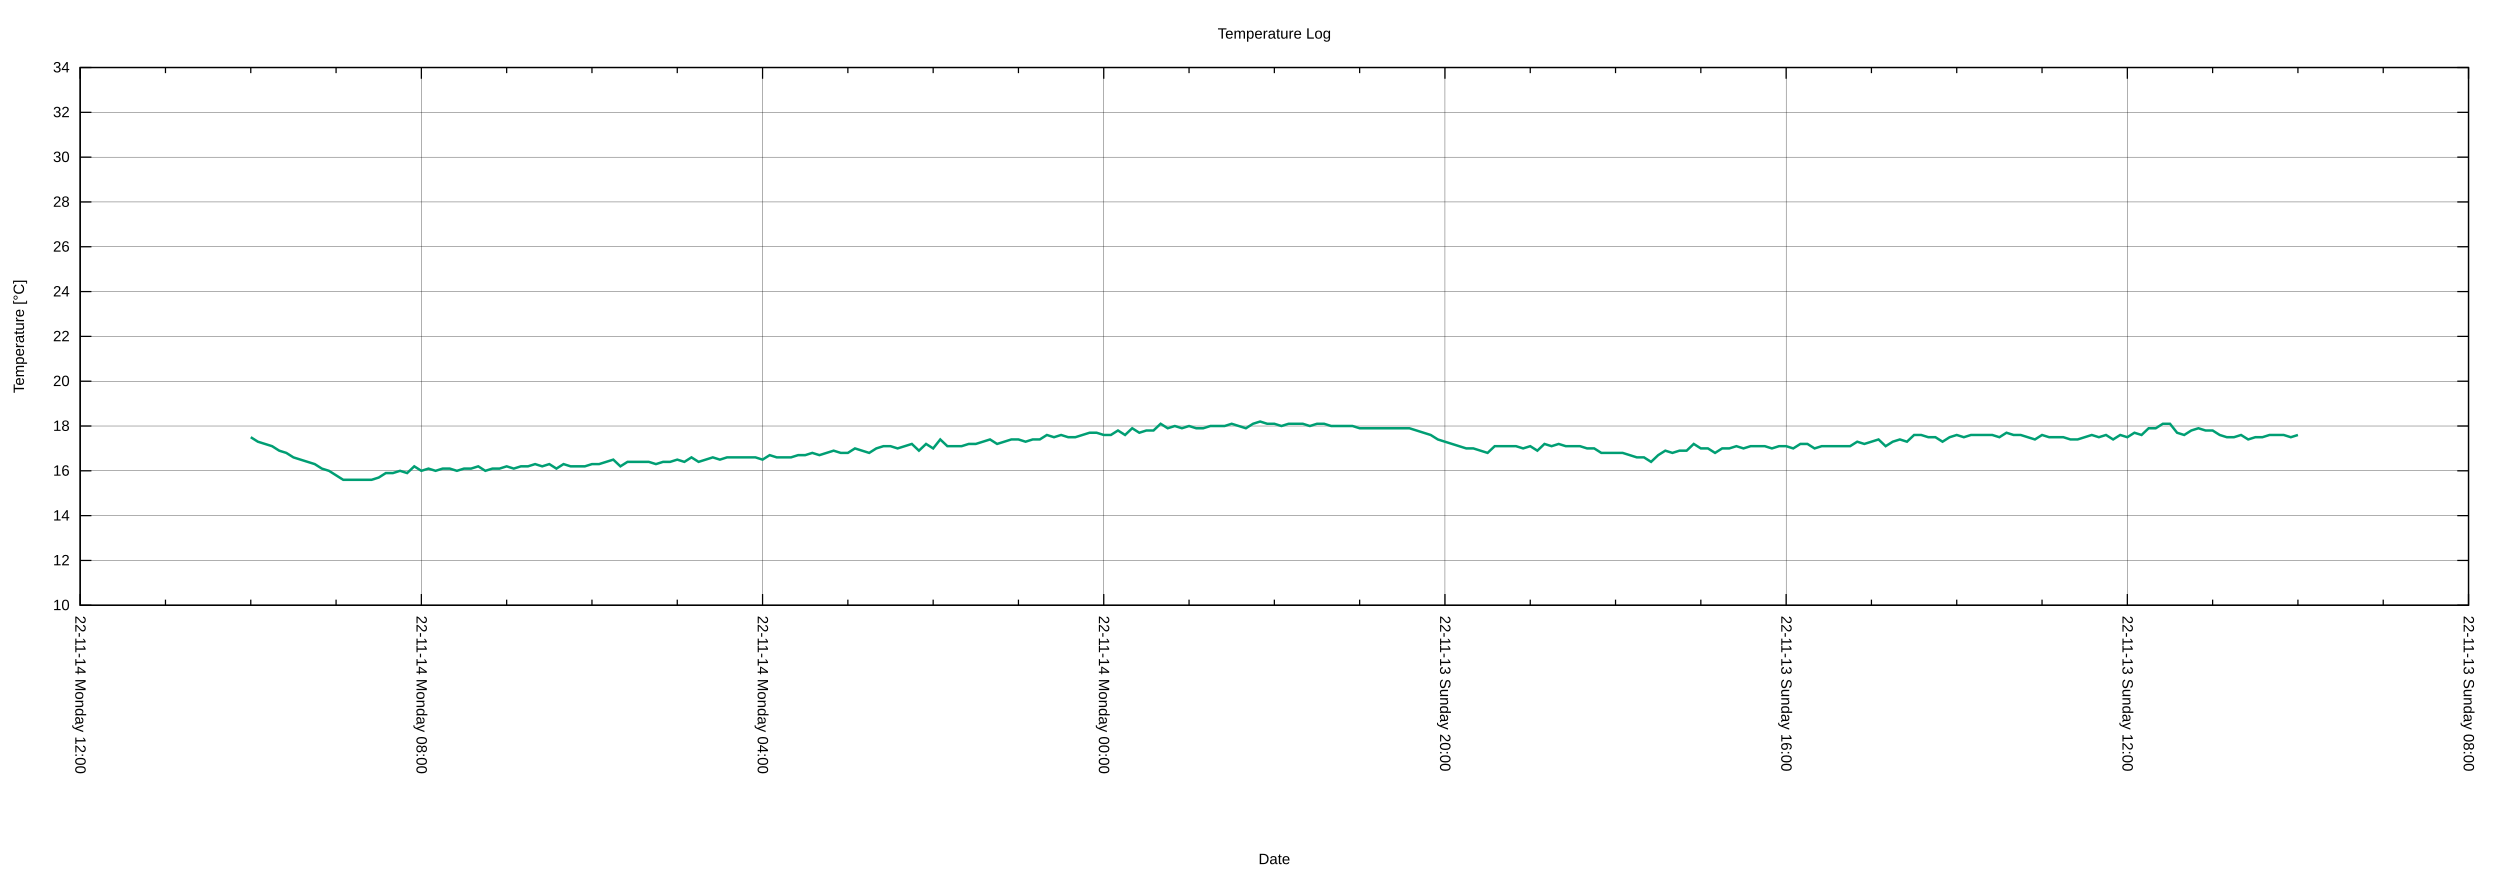
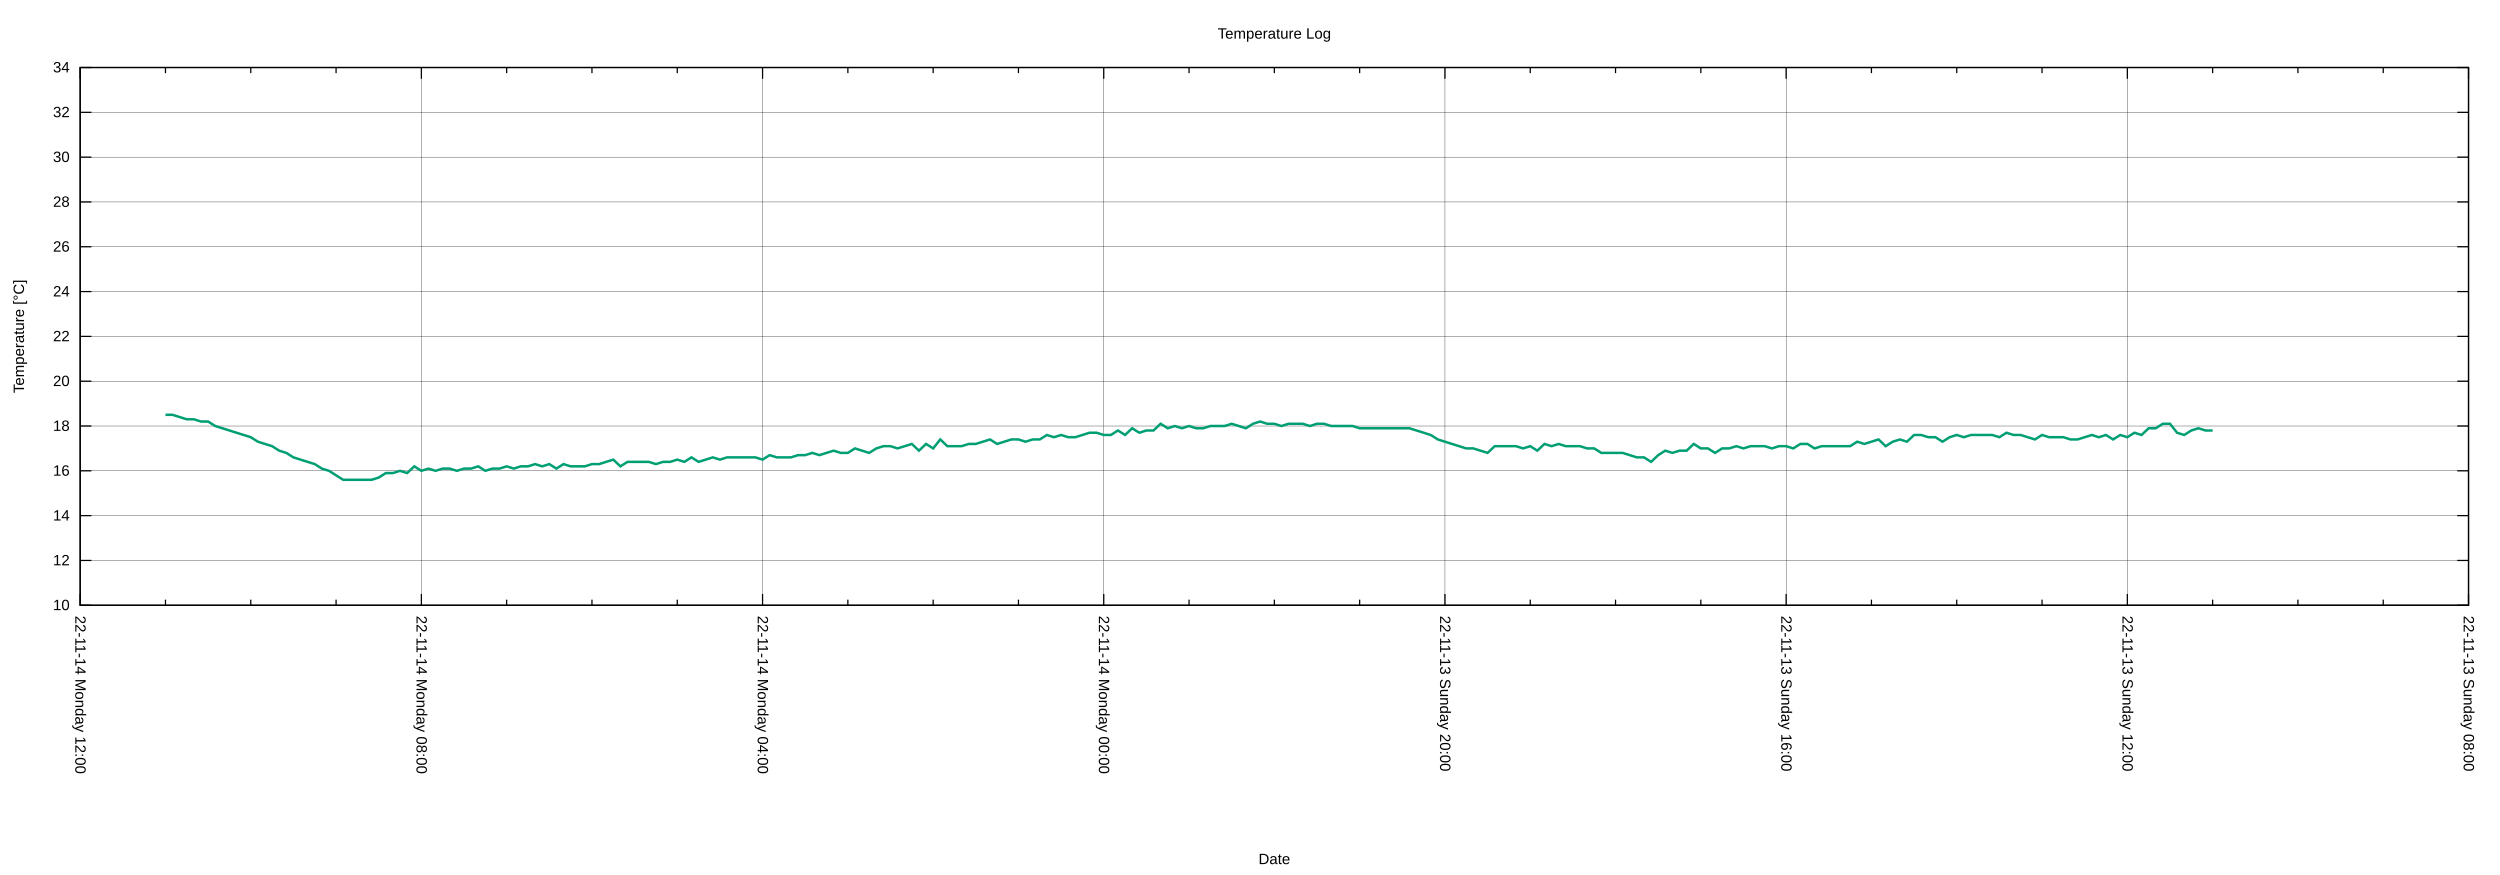
<svg xmlns="http://www.w3.org/2000/svg" xmlns:xlink="http://www.w3.org/1999/xlink" width="2000" height="700" viewBox="0 0 2000 700">
  <g id="gnuplot_canvas">
    <rect x="0" y="0" width="2000" height="700" fill="none" />
    <defs>
      <circle id="gpDot" r="0.5" stroke-width="0.5" stroke="currentColor" />
      <path id="gpPt0" stroke-width="0.222" stroke="currentColor" d="M-1,0 h2 M0,-1 v2" />
      <path id="gpPt1" stroke-width="0.222" stroke="currentColor" d="M-1,-1 L1,1 M1,-1 L-1,1" />
      <path id="gpPt2" stroke-width="0.222" stroke="currentColor" d="M-1,0 L1,0 M0,-1 L0,1 M-1,-1 L1,1 M-1,1 L1,-1" />
      <rect id="gpPt3" stroke-width="0.222" stroke="currentColor" x="-1" y="-1" width="2" height="2" />
      <rect id="gpPt4" stroke-width="0.222" stroke="currentColor" fill="currentColor" x="-1" y="-1" width="2" height="2" />
      <circle id="gpPt5" stroke-width="0.222" stroke="currentColor" cx="0" cy="0" r="1" />
      <use xlink:href="#gpPt5" id="gpPt6" fill="currentColor" stroke="none" />
      <path id="gpPt7" stroke-width="0.222" stroke="currentColor" d="M0,-1.33 L-1.33,0.67 L1.33,0.67 z" />
      <use xlink:href="#gpPt7" id="gpPt8" fill="currentColor" stroke="none" />
      <use xlink:href="#gpPt7" id="gpPt9" stroke="currentColor" transform="rotate(180)" />
      <use xlink:href="#gpPt9" id="gpPt10" fill="currentColor" stroke="none" />
      <use xlink:href="#gpPt3" id="gpPt11" stroke="currentColor" transform="rotate(45)" />
      <use xlink:href="#gpPt11" id="gpPt12" fill="currentColor" stroke="none" />
      <path id="gpPt13" stroke-width="0.222" stroke="currentColor" d="M0,1.330 L1.265,0.411 L0.782,-1.067 L-0.782,-1.076 L-1.265,0.411 z" />
      <use xlink:href="#gpPt13" id="gpPt14" fill="currentColor" stroke="none" />
      <filter id="textbox" filterUnits="objectBoundingBox" x="0" y="0" height="1" width="1">
        <feFlood flood-color="white" flood-opacity="1" result="bgnd" />
        <feComposite in="SourceGraphic" in2="bgnd" operator="atop" />
      </filter>
      <filter id="greybox" filterUnits="objectBoundingBox" x="0" y="0" height="1" width="1">
        <feFlood flood-color="lightgrey" flood-opacity="1" result="grey" />
        <feComposite in="SourceGraphic" in2="grey" operator="atop" />
      </filter>
    </defs>
    <g fill="none" color="white" stroke="currentColor" stroke-width="1.00" stroke-linecap="butt" stroke-linejoin="miter">
</g>
    <g fill="none" color="black" stroke="currentColor" stroke-width="1.00" stroke-linecap="butt" stroke-linejoin="miter">
</g>
    <g fill="none" color="black" stroke="black" stroke-width="0.25" stroke-linecap="butt" stroke-linejoin="miter">
</g>
    <g fill="none" color="black" stroke="currentColor" stroke-width="0.25" stroke-linecap="butt" stroke-linejoin="miter">
      <path stroke="black" class="gridline" d="M64.14,484.21 L1974.82,484.21  " />
    </g>
    <g fill="none" color="black" stroke="black" stroke-width="1.00" stroke-linecap="butt" stroke-linejoin="miter">
</g>
    <g fill="none" color="black" stroke="currentColor" stroke-width="1.00" stroke-linecap="butt" stroke-linejoin="miter">
      <path stroke="black" d="M64.14,484.21 L73.14,484.21 M1974.82,484.21 L1965.82,484.21  " />
      <g transform="translate(55.75,488.11)" stroke="none" fill="black" font-family="Arial" font-size="12.00" text-anchor="end">
        <text>
          <tspan font-family="Arial"> 10</tspan>
        </text>
      </g>
    </g>
    <g fill="none" color="black" stroke="currentColor" stroke-width="1.00" stroke-linecap="butt" stroke-linejoin="miter">
</g>
    <g fill="none" color="black" stroke="black" stroke-width="0.25" stroke-linecap="butt" stroke-linejoin="miter">
</g>
    <g fill="none" color="black" stroke="currentColor" stroke-width="0.25" stroke-linecap="butt" stroke-linejoin="miter">
      <path stroke="black" class="gridline" d="M64.14,448.36 L1974.82,448.36  " />
    </g>
    <g fill="none" color="black" stroke="black" stroke-width="1.00" stroke-linecap="butt" stroke-linejoin="miter">
</g>
    <g fill="none" color="black" stroke="currentColor" stroke-width="1.00" stroke-linecap="butt" stroke-linejoin="miter">
      <path stroke="black" d="M64.14,448.36 L73.14,448.36 M1974.82,448.36 L1965.82,448.36  " />
      <g transform="translate(55.75,452.26)" stroke="none" fill="black" font-family="Arial" font-size="12.00" text-anchor="end">
        <text>
          <tspan font-family="Arial"> 12</tspan>
        </text>
      </g>
    </g>
    <g fill="none" color="black" stroke="currentColor" stroke-width="1.00" stroke-linecap="butt" stroke-linejoin="miter">
</g>
    <g fill="none" color="black" stroke="black" stroke-width="0.25" stroke-linecap="butt" stroke-linejoin="miter">
</g>
    <g fill="none" color="black" stroke="currentColor" stroke-width="0.25" stroke-linecap="butt" stroke-linejoin="miter">
      <path stroke="black" class="gridline" d="M64.14,412.51 L1974.82,412.51  " />
    </g>
    <g fill="none" color="black" stroke="black" stroke-width="1.00" stroke-linecap="butt" stroke-linejoin="miter">
</g>
    <g fill="none" color="black" stroke="currentColor" stroke-width="1.00" stroke-linecap="butt" stroke-linejoin="miter">
      <path stroke="black" d="M64.14,412.51 L73.14,412.51 M1974.82,412.51 L1965.82,412.51  " />
      <g transform="translate(55.75,416.41)" stroke="none" fill="black" font-family="Arial" font-size="12.00" text-anchor="end">
        <text>
          <tspan font-family="Arial"> 14</tspan>
        </text>
      </g>
    </g>
    <g fill="none" color="black" stroke="currentColor" stroke-width="1.00" stroke-linecap="butt" stroke-linejoin="miter">
</g>
    <g fill="none" color="black" stroke="black" stroke-width="0.25" stroke-linecap="butt" stroke-linejoin="miter">
</g>
    <g fill="none" color="black" stroke="currentColor" stroke-width="0.25" stroke-linecap="butt" stroke-linejoin="miter">
      <path stroke="black" class="gridline" d="M64.14,376.66 L1974.82,376.66  " />
    </g>
    <g fill="none" color="black" stroke="black" stroke-width="1.00" stroke-linecap="butt" stroke-linejoin="miter">
</g>
    <g fill="none" color="black" stroke="currentColor" stroke-width="1.00" stroke-linecap="butt" stroke-linejoin="miter">
      <path stroke="black" d="M64.14,376.66 L73.14,376.66 M1974.82,376.66 L1965.82,376.66  " />
      <g transform="translate(55.75,380.56)" stroke="none" fill="black" font-family="Arial" font-size="12.00" text-anchor="end">
        <text>
          <tspan font-family="Arial"> 16</tspan>
        </text>
      </g>
    </g>
    <g fill="none" color="black" stroke="currentColor" stroke-width="1.00" stroke-linecap="butt" stroke-linejoin="miter">
</g>
    <g fill="none" color="black" stroke="black" stroke-width="0.25" stroke-linecap="butt" stroke-linejoin="miter">
</g>
    <g fill="none" color="black" stroke="currentColor" stroke-width="0.25" stroke-linecap="butt" stroke-linejoin="miter">
      <path stroke="black" class="gridline" d="M64.14,340.81 L1974.82,340.81  " />
    </g>
    <g fill="none" color="black" stroke="black" stroke-width="1.00" stroke-linecap="butt" stroke-linejoin="miter">
</g>
    <g fill="none" color="black" stroke="currentColor" stroke-width="1.00" stroke-linecap="butt" stroke-linejoin="miter">
      <path stroke="black" d="M64.14,340.81 L73.14,340.81 M1974.82,340.81 L1965.82,340.81  " />
      <g transform="translate(55.75,344.71)" stroke="none" fill="black" font-family="Arial" font-size="12.00" text-anchor="end">
        <text>
          <tspan font-family="Arial"> 18</tspan>
        </text>
      </g>
    </g>
    <g fill="none" color="black" stroke="currentColor" stroke-width="1.00" stroke-linecap="butt" stroke-linejoin="miter">
</g>
    <g fill="none" color="black" stroke="black" stroke-width="0.25" stroke-linecap="butt" stroke-linejoin="miter">
</g>
    <g fill="none" color="black" stroke="currentColor" stroke-width="0.25" stroke-linecap="butt" stroke-linejoin="miter">
      <path stroke="black" class="gridline" d="M64.14,304.96 L1974.82,304.96  " />
    </g>
    <g fill="none" color="black" stroke="black" stroke-width="1.00" stroke-linecap="butt" stroke-linejoin="miter">
</g>
    <g fill="none" color="black" stroke="currentColor" stroke-width="1.00" stroke-linecap="butt" stroke-linejoin="miter">
      <path stroke="black" d="M64.14,304.96 L73.14,304.96 M1974.82,304.96 L1965.82,304.96  " />
      <g transform="translate(55.75,308.86)" stroke="none" fill="black" font-family="Arial" font-size="12.00" text-anchor="end">
        <text>
          <tspan font-family="Arial"> 20</tspan>
        </text>
      </g>
    </g>
    <g fill="none" color="black" stroke="currentColor" stroke-width="1.00" stroke-linecap="butt" stroke-linejoin="miter">
</g>
    <g fill="none" color="black" stroke="black" stroke-width="0.25" stroke-linecap="butt" stroke-linejoin="miter">
</g>
    <g fill="none" color="black" stroke="currentColor" stroke-width="0.25" stroke-linecap="butt" stroke-linejoin="miter">
      <path stroke="black" class="gridline" d="M64.14,269.11 L1974.82,269.11  " />
    </g>
    <g fill="none" color="black" stroke="black" stroke-width="1.00" stroke-linecap="butt" stroke-linejoin="miter">
</g>
    <g fill="none" color="black" stroke="currentColor" stroke-width="1.00" stroke-linecap="butt" stroke-linejoin="miter">
      <path stroke="black" d="M64.14,269.11 L73.14,269.11 M1974.82,269.11 L1965.82,269.11  " />
      <g transform="translate(55.75,273.01)" stroke="none" fill="black" font-family="Arial" font-size="12.00" text-anchor="end">
        <text>
          <tspan font-family="Arial"> 22</tspan>
        </text>
      </g>
    </g>
    <g fill="none" color="black" stroke="currentColor" stroke-width="1.00" stroke-linecap="butt" stroke-linejoin="miter">
</g>
    <g fill="none" color="black" stroke="black" stroke-width="0.25" stroke-linecap="butt" stroke-linejoin="miter">
</g>
    <g fill="none" color="black" stroke="currentColor" stroke-width="0.25" stroke-linecap="butt" stroke-linejoin="miter">
      <path stroke="black" class="gridline" d="M64.14,233.26 L1974.82,233.26  " />
    </g>
    <g fill="none" color="black" stroke="black" stroke-width="1.00" stroke-linecap="butt" stroke-linejoin="miter">
</g>
    <g fill="none" color="black" stroke="currentColor" stroke-width="1.00" stroke-linecap="butt" stroke-linejoin="miter">
      <path stroke="black" d="M64.14,233.26 L73.14,233.26 M1974.82,233.26 L1965.82,233.26  " />
      <g transform="translate(55.75,237.16)" stroke="none" fill="black" font-family="Arial" font-size="12.00" text-anchor="end">
        <text>
          <tspan font-family="Arial"> 24</tspan>
        </text>
      </g>
    </g>
    <g fill="none" color="black" stroke="currentColor" stroke-width="1.00" stroke-linecap="butt" stroke-linejoin="miter">
</g>
    <g fill="none" color="black" stroke="black" stroke-width="0.25" stroke-linecap="butt" stroke-linejoin="miter">
</g>
    <g fill="none" color="black" stroke="currentColor" stroke-width="0.25" stroke-linecap="butt" stroke-linejoin="miter">
      <path stroke="black" class="gridline" d="M64.14,197.41 L1974.82,197.41  " />
    </g>
    <g fill="none" color="black" stroke="black" stroke-width="1.00" stroke-linecap="butt" stroke-linejoin="miter">
</g>
    <g fill="none" color="black" stroke="currentColor" stroke-width="1.00" stroke-linecap="butt" stroke-linejoin="miter">
      <path stroke="black" d="M64.14,197.41 L73.14,197.41 M1974.82,197.41 L1965.82,197.41  " />
      <g transform="translate(55.75,201.31)" stroke="none" fill="black" font-family="Arial" font-size="12.00" text-anchor="end">
        <text>
          <tspan font-family="Arial"> 26</tspan>
        </text>
      </g>
    </g>
    <g fill="none" color="black" stroke="currentColor" stroke-width="1.00" stroke-linecap="butt" stroke-linejoin="miter">
</g>
    <g fill="none" color="black" stroke="black" stroke-width="0.25" stroke-linecap="butt" stroke-linejoin="miter">
</g>
    <g fill="none" color="black" stroke="currentColor" stroke-width="0.25" stroke-linecap="butt" stroke-linejoin="miter">
      <path stroke="black" class="gridline" d="M64.14,161.56 L1974.82,161.56  " />
    </g>
    <g fill="none" color="black" stroke="black" stroke-width="1.00" stroke-linecap="butt" stroke-linejoin="miter">
</g>
    <g fill="none" color="black" stroke="currentColor" stroke-width="1.00" stroke-linecap="butt" stroke-linejoin="miter">
      <path stroke="black" d="M64.14,161.56 L73.14,161.56 M1974.82,161.56 L1965.82,161.56  " />
      <g transform="translate(55.75,165.46)" stroke="none" fill="black" font-family="Arial" font-size="12.00" text-anchor="end">
        <text>
          <tspan font-family="Arial"> 28</tspan>
        </text>
      </g>
    </g>
    <g fill="none" color="black" stroke="currentColor" stroke-width="1.00" stroke-linecap="butt" stroke-linejoin="miter">
</g>
    <g fill="none" color="black" stroke="black" stroke-width="0.25" stroke-linecap="butt" stroke-linejoin="miter">
</g>
    <g fill="none" color="black" stroke="currentColor" stroke-width="0.25" stroke-linecap="butt" stroke-linejoin="miter">
      <path stroke="black" class="gridline" d="M64.14,125.71 L1974.82,125.71  " />
    </g>
    <g fill="none" color="black" stroke="black" stroke-width="1.00" stroke-linecap="butt" stroke-linejoin="miter">
</g>
    <g fill="none" color="black" stroke="currentColor" stroke-width="1.00" stroke-linecap="butt" stroke-linejoin="miter">
      <path stroke="black" d="M64.14,125.71 L73.14,125.71 M1974.82,125.71 L1965.82,125.71  " />
      <g transform="translate(55.75,129.61)" stroke="none" fill="black" font-family="Arial" font-size="12.00" text-anchor="end">
        <text>
          <tspan font-family="Arial"> 30</tspan>
        </text>
      </g>
    </g>
    <g fill="none" color="black" stroke="currentColor" stroke-width="1.00" stroke-linecap="butt" stroke-linejoin="miter">
</g>
    <g fill="none" color="black" stroke="black" stroke-width="0.25" stroke-linecap="butt" stroke-linejoin="miter">
</g>
    <g fill="none" color="black" stroke="currentColor" stroke-width="0.25" stroke-linecap="butt" stroke-linejoin="miter">
      <path stroke="black" class="gridline" d="M64.14,89.86 L1974.82,89.86  " />
    </g>
    <g fill="none" color="black" stroke="black" stroke-width="1.00" stroke-linecap="butt" stroke-linejoin="miter">
</g>
    <g fill="none" color="black" stroke="currentColor" stroke-width="1.00" stroke-linecap="butt" stroke-linejoin="miter">
      <path stroke="black" d="M64.14,89.86 L73.14,89.86 M1974.82,89.86 L1965.82,89.86  " />
      <g transform="translate(55.75,93.76)" stroke="none" fill="black" font-family="Arial" font-size="12.00" text-anchor="end">
        <text>
          <tspan font-family="Arial"> 32</tspan>
        </text>
      </g>
    </g>
    <g fill="none" color="black" stroke="currentColor" stroke-width="1.00" stroke-linecap="butt" stroke-linejoin="miter">
</g>
    <g fill="none" color="black" stroke="black" stroke-width="0.25" stroke-linecap="butt" stroke-linejoin="miter">
</g>
    <g fill="none" color="black" stroke="currentColor" stroke-width="0.25" stroke-linecap="butt" stroke-linejoin="miter">
      <path stroke="black" class="gridline" d="M64.14,54.01 L1974.82,54.01  " />
    </g>
    <g fill="none" color="black" stroke="black" stroke-width="1.00" stroke-linecap="butt" stroke-linejoin="miter">
</g>
    <g fill="none" color="black" stroke="currentColor" stroke-width="1.00" stroke-linecap="butt" stroke-linejoin="miter">
      <path stroke="black" d="M64.14,54.01 L73.14,54.01 M1974.82,54.01 L1965.82,54.01  " />
      <g transform="translate(55.75,57.91)" stroke="none" fill="black" font-family="Arial" font-size="12.00" text-anchor="end">
        <text>
          <tspan font-family="Arial"> 34</tspan>
        </text>
      </g>
    </g>
    <g fill="none" color="black" stroke="currentColor" stroke-width="1.00" stroke-linecap="butt" stroke-linejoin="miter">
</g>
    <g fill="none" color="black" stroke="black" stroke-width="0.25" stroke-linecap="butt" stroke-linejoin="miter">
</g>
    <g fill="none" color="black" stroke="currentColor" stroke-width="0.25" stroke-linecap="butt" stroke-linejoin="miter">
      <path stroke="black" class="gridline" d="M1974.82,484.21 L1974.82,54.01  " />
    </g>
    <g fill="none" color="black" stroke="black" stroke-width="1.00" stroke-linecap="butt" stroke-linejoin="miter">
</g>
    <g fill="none" color="black" stroke="currentColor" stroke-width="1.00" stroke-linecap="butt" stroke-linejoin="miter">
      <path stroke="black" d="M1974.82,484.21 L1974.82,475.21 M1974.82,54.01 L1974.82,63.01  " />
      <g transform="translate(1970.92,492.60) rotate(90)" stroke="none" fill="black" font-family="Arial" font-size="12.00" text-anchor="start">
        <text>
          <tspan font-family="Arial">22-11-13 Sunday 08:00</tspan>
        </text>
      </g>
    </g>
    <g fill="none" color="black" stroke="currentColor" stroke-width="1.00" stroke-linecap="butt" stroke-linejoin="miter">
      <path stroke="black" d="M1906.58,484.21 L1906.58,479.71 M1906.58,54.01 L1906.58,58.51 M1838.34,484.21 L1838.34,479.71 M1838.34,54.01 L1838.34,58.51   M1770.10,484.21 L1770.10,479.71 M1770.10,54.01 L1770.10,58.51  " />
    </g>
    <g fill="none" color="black" stroke="black" stroke-width="0.25" stroke-linecap="butt" stroke-linejoin="miter">
</g>
    <g fill="none" color="black" stroke="currentColor" stroke-width="0.25" stroke-linecap="butt" stroke-linejoin="miter">
      <path stroke="black" class="gridline" d="M1701.87,484.21 L1701.87,54.01  " />
    </g>
    <g fill="none" color="black" stroke="black" stroke-width="1.00" stroke-linecap="butt" stroke-linejoin="miter">
</g>
    <g fill="none" color="black" stroke="currentColor" stroke-width="1.00" stroke-linecap="butt" stroke-linejoin="miter">
      <path stroke="black" d="M1701.87,484.21 L1701.87,475.21 M1701.87,54.01 L1701.87,63.01  " />
      <g transform="translate(1697.97,492.60) rotate(90)" stroke="none" fill="black" font-family="Arial" font-size="12.00" text-anchor="start">
        <text>
          <tspan font-family="Arial">22-11-13 Sunday 12:00</tspan>
        </text>
      </g>
    </g>
    <g fill="none" color="black" stroke="currentColor" stroke-width="1.00" stroke-linecap="butt" stroke-linejoin="miter">
      <path stroke="black" d="M1633.63,484.21 L1633.63,479.71 M1633.63,54.01 L1633.63,58.51 M1565.39,484.21 L1565.39,479.71 M1565.39,54.01 L1565.39,58.51   M1497.15,484.21 L1497.15,479.71 M1497.15,54.01 L1497.15,58.51  " />
    </g>
    <g fill="none" color="black" stroke="black" stroke-width="0.25" stroke-linecap="butt" stroke-linejoin="miter">
</g>
    <g fill="none" color="black" stroke="currentColor" stroke-width="0.25" stroke-linecap="butt" stroke-linejoin="miter">
      <path stroke="black" class="gridline" d="M1428.91,484.21 L1428.91,54.01  " />
    </g>
    <g fill="none" color="black" stroke="black" stroke-width="1.00" stroke-linecap="butt" stroke-linejoin="miter">
</g>
    <g fill="none" color="black" stroke="currentColor" stroke-width="1.00" stroke-linecap="butt" stroke-linejoin="miter">
      <path stroke="black" d="M1428.91,484.21 L1428.91,475.21 M1428.91,54.01 L1428.91,63.01  " />
      <g transform="translate(1425.01,492.60) rotate(90)" stroke="none" fill="black" font-family="Arial" font-size="12.00" text-anchor="start">
        <text>
          <tspan font-family="Arial">22-11-13 Sunday 16:00</tspan>
        </text>
      </g>
    </g>
    <g fill="none" color="black" stroke="currentColor" stroke-width="1.00" stroke-linecap="butt" stroke-linejoin="miter">
      <path stroke="black" d="M1360.67,484.21 L1360.67,479.71 M1360.67,54.01 L1360.67,58.51 M1292.43,484.21 L1292.43,479.71 M1292.43,54.01 L1292.43,58.51   M1224.20,484.21 L1224.20,479.71 M1224.20,54.01 L1224.20,58.51  " />
    </g>
    <g fill="none" color="black" stroke="black" stroke-width="0.25" stroke-linecap="butt" stroke-linejoin="miter">
</g>
    <g fill="none" color="black" stroke="currentColor" stroke-width="0.25" stroke-linecap="butt" stroke-linejoin="miter">
      <path stroke="black" class="gridline" d="M1155.96,484.21 L1155.96,54.01  " />
    </g>
    <g fill="none" color="black" stroke="black" stroke-width="1.00" stroke-linecap="butt" stroke-linejoin="miter">
</g>
    <g fill="none" color="black" stroke="currentColor" stroke-width="1.00" stroke-linecap="butt" stroke-linejoin="miter">
      <path stroke="black" d="M1155.96,484.21 L1155.96,475.21 M1155.96,54.01 L1155.96,63.01  " />
      <g transform="translate(1152.06,492.60) rotate(90)" stroke="none" fill="black" font-family="Arial" font-size="12.00" text-anchor="start">
        <text>
          <tspan font-family="Arial">22-11-13 Sunday 20:00</tspan>
        </text>
      </g>
    </g>
    <g fill="none" color="black" stroke="currentColor" stroke-width="1.00" stroke-linecap="butt" stroke-linejoin="miter">
      <path stroke="black" d="M1087.72,484.21 L1087.72,479.71 M1087.72,54.01 L1087.72,58.51 M1019.48,484.21 L1019.48,479.71 M1019.48,54.01 L1019.48,58.51   M951.24,484.21 L951.24,479.71 M951.24,54.01 L951.24,58.51  " />
    </g>
    <g fill="none" color="black" stroke="black" stroke-width="0.25" stroke-linecap="butt" stroke-linejoin="miter">
</g>
    <g fill="none" color="black" stroke="currentColor" stroke-width="0.25" stroke-linecap="butt" stroke-linejoin="miter">
      <path stroke="black" class="gridline" d="M883.00,484.21 L883.00,54.01  " />
    </g>
    <g fill="none" color="black" stroke="black" stroke-width="1.00" stroke-linecap="butt" stroke-linejoin="miter">
</g>
    <g fill="none" color="black" stroke="currentColor" stroke-width="1.00" stroke-linecap="butt" stroke-linejoin="miter">
      <path stroke="black" d="M883.00,484.21 L883.00,475.21 M883.00,54.01 L883.00,63.01  " />
      <g transform="translate(879.10,492.60) rotate(90)" stroke="none" fill="black" font-family="Arial" font-size="12.00" text-anchor="start">
        <text>
          <tspan font-family="Arial">22-11-14 Monday 00:00</tspan>
        </text>
      </g>
    </g>
    <g fill="none" color="black" stroke="currentColor" stroke-width="1.00" stroke-linecap="butt" stroke-linejoin="miter">
      <path stroke="black" d="M814.76,484.21 L814.76,479.71 M814.76,54.01 L814.76,58.51 M746.53,484.21 L746.53,479.71 M746.53,54.01 L746.53,58.51   M678.29,484.21 L678.29,479.71 M678.29,54.01 L678.29,58.51  " />
    </g>
    <g fill="none" color="black" stroke="black" stroke-width="0.25" stroke-linecap="butt" stroke-linejoin="miter">
</g>
    <g fill="none" color="black" stroke="currentColor" stroke-width="0.25" stroke-linecap="butt" stroke-linejoin="miter">
      <path stroke="black" class="gridline" d="M610.05,484.21 L610.05,54.01  " />
    </g>
    <g fill="none" color="black" stroke="black" stroke-width="1.00" stroke-linecap="butt" stroke-linejoin="miter">
</g>
    <g fill="none" color="black" stroke="currentColor" stroke-width="1.00" stroke-linecap="butt" stroke-linejoin="miter">
      <path stroke="black" d="M610.05,484.21 L610.05,475.21 M610.05,54.01 L610.05,63.01  " />
      <g transform="translate(606.15,492.60) rotate(90)" stroke="none" fill="black" font-family="Arial" font-size="12.00" text-anchor="start">
        <text>
          <tspan font-family="Arial">22-11-14 Monday 04:00</tspan>
        </text>
      </g>
    </g>
    <g fill="none" color="black" stroke="currentColor" stroke-width="1.00" stroke-linecap="butt" stroke-linejoin="miter">
      <path stroke="black" d="M541.81,484.21 L541.81,479.71 M541.81,54.01 L541.81,58.51 M473.57,484.21 L473.57,479.71 M473.57,54.01 L473.57,58.51   M405.33,484.21 L405.33,479.71 M405.33,54.01 L405.33,58.51  " />
    </g>
    <g fill="none" color="black" stroke="black" stroke-width="0.25" stroke-linecap="butt" stroke-linejoin="miter">
</g>
    <g fill="none" color="black" stroke="currentColor" stroke-width="0.25" stroke-linecap="butt" stroke-linejoin="miter">
      <path stroke="black" class="gridline" d="M337.09,484.21 L337.09,54.01  " />
    </g>
    <g fill="none" color="black" stroke="black" stroke-width="1.00" stroke-linecap="butt" stroke-linejoin="miter">
</g>
    <g fill="none" color="black" stroke="currentColor" stroke-width="1.00" stroke-linecap="butt" stroke-linejoin="miter">
      <path stroke="black" d="M337.09,484.21 L337.09,475.21 M337.09,54.01 L337.09,63.01  " />
      <g transform="translate(333.19,492.60) rotate(90)" stroke="none" fill="black" font-family="Arial" font-size="12.00" text-anchor="start">
        <text>
          <tspan font-family="Arial">22-11-14 Monday 08:00</tspan>
        </text>
      </g>
    </g>
    <g fill="none" color="black" stroke="currentColor" stroke-width="1.00" stroke-linecap="butt" stroke-linejoin="miter">
      <path stroke="black" d="M268.86,484.21 L268.86,479.71 M268.86,54.01 L268.86,58.51 M200.62,484.21 L200.62,479.71 M200.62,54.01 L200.62,58.51   M132.38,484.21 L132.38,479.71 M132.38,54.01 L132.38,58.51  " />
    </g>
    <g fill="none" color="black" stroke="black" stroke-width="0.25" stroke-linecap="butt" stroke-linejoin="miter">
</g>
    <g fill="none" color="black" stroke="currentColor" stroke-width="0.25" stroke-linecap="butt" stroke-linejoin="miter">
      <path stroke="black" class="gridline" d="M64.14,484.21 L64.14,54.01  " />
    </g>
    <g fill="none" color="black" stroke="black" stroke-width="1.00" stroke-linecap="butt" stroke-linejoin="miter">
</g>
    <g fill="none" color="black" stroke="currentColor" stroke-width="1.00" stroke-linecap="butt" stroke-linejoin="miter">
      <path stroke="black" d="M64.14,484.21 L64.14,475.21 M64.14,54.01 L64.14,63.01  " />
      <g transform="translate(60.24,492.60) rotate(90)" stroke="none" fill="black" font-family="Arial" font-size="12.00" text-anchor="start">
        <text>
          <tspan font-family="Arial">22-11-14 Monday 12:00</tspan>
        </text>
      </g>
    </g>
    <g fill="none" color="black" stroke="currentColor" stroke-width="1.00" stroke-linecap="butt" stroke-linejoin="miter">
</g>
    <g fill="none" color="black" stroke="currentColor" stroke-width="1.00" stroke-linecap="butt" stroke-linejoin="miter">
      <path stroke="black" d="M64.14,54.01 L64.14,484.21 L1974.82,484.21 L1974.82,54.01 L64.14,54.01 Z  " />
    </g>
    <g fill="none" color="black" stroke="currentColor" stroke-width="1.00" stroke-linecap="butt" stroke-linejoin="miter">
      <g transform="translate(19.18,269.11) rotate(270)" stroke="none" fill="black" font-family="Arial" font-size="12.00" text-anchor="middle">
        <text>
          <tspan font-family="Arial">Temperature [°C]</tspan>
        </text>
      </g>
    </g>
    <g fill="none" color="black" stroke="currentColor" stroke-width="1.00" stroke-linecap="butt" stroke-linejoin="miter">
      <g transform="translate(1019.48,691.30)" stroke="none" fill="black" font-family="Arial" font-size="12.00" text-anchor="middle">
        <text>
          <tspan font-family="Arial">Date</tspan>
        </text>
      </g>
    </g>
    <g fill="none" color="black" stroke="currentColor" stroke-width="1.00" stroke-linecap="butt" stroke-linejoin="miter">
</g>
    <g id="gnuplot_plot_1">
      <g fill="none" color="white" stroke="currentColor" stroke-width="2.00" stroke-linecap="butt" stroke-linejoin="miter">
</g>
      <g fill="none" color="black" stroke="currentColor" stroke-width="2.00" stroke-linecap="butt" stroke-linejoin="miter">
-         <path stroke="rgb(  0, 158, 115)" d="M200.62,349.77 L206.30,353.36 L211.99,355.15 L217.68,356.94 L223.36,360.53 L229.05,362.32 L234.74,365.90 L240.42,367.70   L246.11,369.49 L251.80,371.28 L257.48,374.87 L263.17,376.66 L268.86,380.24 L274.54,383.83 L280.23,383.83 L285.92,383.83   L291.60,383.83 L297.29,383.83 L302.98,382.04 L308.66,378.45 L314.35,378.45 L320.03,376.66 L325.72,378.45 L331.41,373.07   L337.09,376.66 L342.78,374.87 L348.47,376.66 L354.15,374.87 L359.84,374.87 L365.53,376.66 L371.21,374.87 L376.90,374.87   L382.59,373.07 L388.27,376.66 L393.96,374.87 L399.65,374.87 L405.33,373.07 L411.02,374.87 L416.71,373.07 L422.39,373.07   L428.08,371.28 L433.77,373.07 L439.45,371.28 L445.14,374.87 L450.83,371.28 L456.51,373.07 L462.20,373.07 L467.88,373.07   L473.57,371.28 L479.26,371.28 L484.94,369.49 L490.63,367.70 L496.32,373.07 L502.00,369.49 L507.69,369.49 L513.38,369.49   L519.06,369.49 L524.75,371.28 L530.44,369.49 L536.12,369.49 L541.81,367.70 L547.50,369.49 L553.18,365.90 L558.87,369.49   L564.56,367.70 L570.24,365.90 L575.93,367.70 L581.62,365.90 L587.30,365.90 L592.99,365.90 L598.68,365.90 L604.36,365.90   L610.05,367.70 L615.74,364.11 L621.42,365.90 L627.11,365.90 L632.79,365.90 L638.48,364.11 L644.17,364.11 L649.85,362.32   L655.54,364.11 L661.23,362.32 L666.91,360.53 L672.60,362.32 L678.29,362.32 L683.97,358.73 L689.66,360.53 L695.35,362.32   L701.03,358.73 L706.72,356.94 L712.41,356.94 L718.09,358.73 L723.78,356.94 L729.47,355.15 L735.15,360.53 L740.84,355.15   L746.53,358.73 L752.21,351.56 L757.90,356.94 L763.59,356.94 L769.27,356.94 L774.96,355.15 L780.65,355.15 L786.33,353.36   L792.02,351.56 L797.70,355.15 L803.39,353.36 L809.08,351.56 L814.76,351.56 L820.45,353.36 L826.14,351.56 L831.82,351.56   L837.51,347.98 L843.20,349.77 L848.88,347.98 L854.57,349.77 L860.26,349.77 L865.94,347.98 L871.63,346.19 L877.32,346.19   L883.00,347.98 L888.69,347.98 L894.38,344.39 L900.06,347.98 L905.75,342.60 L911.44,346.19 L917.12,344.39 L922.81,344.39   L928.50,339.02 L934.18,342.60 L939.87,340.81 L945.55,342.60 L951.24,340.81 L956.93,342.60 L962.61,342.60 L968.30,340.81   L973.99,340.81 L979.67,340.81 L985.36,339.02 L991.05,340.81 L996.73,342.60 L1002.42,339.02 L1008.11,337.22 L1013.79,339.02   L1019.48,339.02 L1025.17,340.81 L1030.85,339.02 L1036.54,339.02 L1042.23,339.02 L1047.91,340.81 L1053.60,339.02 L1059.29,339.02   L1064.97,340.81 L1070.66,340.81 L1076.35,340.81 L1082.03,340.81 L1087.72,342.60 L1093.41,342.60 L1099.09,342.60 L1104.78,342.60   L1110.46,342.60 L1116.15,342.60 L1121.84,342.60 L1127.52,342.60 L1133.21,344.39 L1138.90,346.19 L1144.58,347.98 L1150.27,351.56   L1155.96,353.36 L1161.64,355.15 L1167.33,356.94 L1173.02,358.73 L1178.70,358.73 L1184.39,360.53 L1190.08,362.32 L1195.76,356.94   L1201.45,356.94 L1207.14,356.94 L1212.82,356.94 L1218.51,358.73 L1224.20,356.94 L1229.88,360.53 L1235.57,355.15 L1241.26,356.94   L1246.94,355.15 L1252.63,356.94 L1258.32,356.94 L1264.00,356.94 L1269.69,358.73 L1275.37,358.73 L1281.06,362.32 L1286.75,362.32   L1292.43,362.32 L1298.12,362.32 L1303.81,364.11 L1309.49,365.90 L1315.18,365.90 L1320.87,369.49 L1326.55,364.11 L1332.24,360.53   L1337.93,362.32 L1343.61,360.53 L1349.30,360.53 L1354.99,355.15 L1360.67,358.73 L1366.36,358.73 L1372.05,362.32 L1377.73,358.73   L1383.42,358.73 L1389.11,356.94 L1394.79,358.73 L1400.48,356.94 L1406.17,356.94 L1411.85,356.94 L1417.54,358.73 L1423.22,356.94   L1428.91,356.94 L1434.60,358.73 L1440.28,355.15 L1445.97,355.15 L1451.66,358.73 L1457.34,356.94 L1463.03,356.94 L1468.72,356.94   L1474.40,356.94 L1480.09,356.94 L1485.78,353.36 L1491.46,355.15 L1497.15,353.36 L1502.84,351.56 L1508.52,356.94 L1514.21,353.36   L1519.90,351.56 L1525.58,353.36 L1531.27,347.98 L1536.96,347.98 L1542.64,349.77 L1548.33,349.77 L1554.02,353.36 L1559.70,349.77   L1565.39,347.98 L1571.08,349.77 L1576.76,347.98 L1582.45,347.98 L1588.13,347.98 L1593.82,347.98 L1599.51,349.77 L1605.19,346.19   L1610.88,347.98 L1616.57,347.98 L1622.25,349.77 L1627.94,351.56 L1633.63,347.98 L1639.31,349.77 L1645.00,349.77 L1650.69,349.77   L1656.37,351.56 L1662.06,351.56 L1667.75,349.77 L1673.43,347.98 L1679.12,349.77 L1684.81,347.98 L1690.49,351.56 L1696.18,347.98   L1701.87,349.77 L1707.55,346.19 L1713.24,347.98 L1718.93,342.60 L1724.61,342.60 L1730.30,339.02 L1735.99,339.02 L1741.67,346.19   L1747.36,347.98 L1753.04,344.39 L1758.73,342.60 L1764.42,344.39 L1770.10,344.39 L1775.79,347.98 L1781.48,349.77 L1787.16,349.77   L1792.85,347.98 L1798.54,351.56 L1804.22,349.77 L1809.91,349.77 L1815.60,347.98 L1821.28,347.98 L1826.97,347.98 L1832.66,349.77   L1838.34,347.98  " />
+         <path stroke="rgb(  0, 158, 115)" d="M132.38,331.85 L138.07,331.85 L143.75,333.64 L149.44,335.43 L155.12,335.43 L160.81,337.22 L166.50,337.22 L172.18,340.81   L177.87,342.60 L183.56,344.39 L189.24,346.19 L194.93,347.98 L200.62,349.77 L206.30,353.36 L211.99,355.15 L217.68,356.94   L223.36,360.53 L229.05,362.32 L234.74,365.90 L240.42,367.70 L246.11,369.49 L251.80,371.28 L257.48,374.87 L263.17,376.66   L268.86,380.24 L274.54,383.83 L280.23,383.83 L285.92,383.83 L291.60,383.83 L297.29,383.83 L302.98,382.04 L308.66,378.45   L314.35,378.45 L320.03,376.66 L325.72,378.45 L331.41,373.07 L337.09,376.66 L342.78,374.87 L348.47,376.66 L354.15,374.87   L359.84,374.87 L365.53,376.66 L371.21,374.87 L376.90,374.87 L382.59,373.07 L388.27,376.66 L393.96,374.87 L399.65,374.87   L405.33,373.07 L411.02,374.87 L416.71,373.07 L422.39,373.07 L428.08,371.28 L433.77,373.07 L439.45,371.28 L445.14,374.87   L450.83,371.28 L456.51,373.07 L462.20,373.07 L467.88,373.07 L473.57,371.28 L479.26,371.28 L484.94,369.49 L490.63,367.70   L496.32,373.07 L502.00,369.49 L507.69,369.49 L513.38,369.49 L519.06,369.49 L524.75,371.28 L530.44,369.49 L536.12,369.49   L541.81,367.70 L547.50,369.49 L553.18,365.90 L558.87,369.49 L564.56,367.70 L570.24,365.90 L575.93,367.70 L581.62,365.90   L587.30,365.90 L592.99,365.90 L598.68,365.90 L604.36,365.90 L610.05,367.70 L615.74,364.11 L621.42,365.90 L627.11,365.90   L632.79,365.90 L638.48,364.11 L644.17,364.11 L649.85,362.32 L655.54,364.11 L661.23,362.32 L666.91,360.53 L672.60,362.32   L678.29,362.32 L683.97,358.73 L689.66,360.53 L695.35,362.32 L701.03,358.73 L706.72,356.94 L712.41,356.94 L718.09,358.73   L723.78,356.94 L729.47,355.15 L735.15,360.53 L740.84,355.15 L746.53,358.73 L752.21,351.56 L757.90,356.94 L763.59,356.94   L769.27,356.94 L774.96,355.15 L780.65,355.15 L786.33,353.36 L792.02,351.56 L797.70,355.15 L803.39,353.36 L809.08,351.56   L814.76,351.56 L820.45,353.36 L826.14,351.56 L831.82,351.56 L837.51,347.98 L843.20,349.77 L848.88,347.98 L854.57,349.77   L860.26,349.77 L865.94,347.98 L871.63,346.19 L877.32,346.19 L883.00,347.98 L888.69,347.98 L894.38,344.39 L900.06,347.98   L905.75,342.60 L911.44,346.19 L917.12,344.39 L922.81,344.39 L928.50,339.02 L934.18,342.60 L939.87,340.81 L945.55,342.60   L951.24,340.81 L956.93,342.60 L962.61,342.60 L968.30,340.81 L973.99,340.81 L979.67,340.81 L985.36,339.02 L991.05,340.81   L996.73,342.60 L1002.42,339.02 L1008.11,337.22 L1013.79,339.02 L1019.48,339.02 L1025.17,340.81 L1030.85,339.02 L1036.54,339.02   L1042.23,339.02 L1047.91,340.81 L1053.60,339.02 L1059.29,339.02 L1064.97,340.81 L1070.66,340.81 L1076.35,340.81 L1082.03,340.81   L1087.72,342.60 L1093.41,342.60 L1099.09,342.60 L1104.78,342.60 L1110.46,342.60 L1116.15,342.60 L1121.84,342.60 L1127.52,342.60   L1133.21,344.39 L1138.90,346.19 L1144.58,347.98 L1150.27,351.56 L1155.96,353.36 L1161.64,355.15 L1167.33,356.94 L1173.02,358.73   L1178.70,358.73 L1184.39,360.53 L1190.08,362.32 L1195.76,356.94 L1201.45,356.94 L1207.14,356.94 L1212.82,356.94 L1218.51,358.73   L1224.20,356.94 L1229.88,360.53 L1235.57,355.15 L1241.26,356.94 L1246.94,355.15 L1252.63,356.94 L1258.32,356.94 L1264.00,356.94   L1269.69,358.73 L1275.37,358.73 L1281.06,362.32 L1286.75,362.32 L1292.43,362.32 L1298.12,362.32 L1303.81,364.11 L1309.49,365.90   L1315.18,365.90 L1320.87,369.49 L1326.55,364.11 L1332.24,360.53 L1337.93,362.32 L1343.61,360.53 L1349.30,360.53 L1354.99,355.15   L1360.67,358.73 L1366.36,358.73 L1372.05,362.32 L1377.73,358.73 L1383.42,358.73 L1389.11,356.94 L1394.79,358.73 L1400.48,356.94   L1406.17,356.94 L1411.85,356.94 L1417.54,358.73 L1423.22,356.94 L1428.91,356.94 L1434.60,358.73 L1440.28,355.15 L1445.97,355.15   L1451.66,358.73 L1457.34,356.94 L1463.03,356.94 L1468.72,356.94 L1474.40,356.94 L1480.09,356.94 L1485.78,353.36 L1491.46,355.15   L1497.15,353.36 L1502.84,351.56 L1508.52,356.94 L1514.21,353.36 L1519.90,351.56 L1525.58,353.36 L1531.27,347.98 L1536.96,347.98   L1542.64,349.77 L1548.33,349.77 L1554.02,353.36 L1559.70,349.77 L1565.39,347.98 L1571.08,349.77 L1576.76,347.98 L1582.45,347.98   L1588.13,347.98 L1593.82,347.98 L1599.51,349.77 L1605.19,346.19 L1610.88,347.98 L1616.57,347.98 L1622.25,349.77 L1627.94,351.56   L1633.63,347.98 L1639.31,349.77 L1645.00,349.77 L1650.69,349.77 L1656.37,351.56 L1662.06,351.56 L1667.75,349.77 L1673.43,347.98   L1679.12,349.77 L1684.81,347.98 L1690.49,351.56 L1696.18,347.98 L1701.87,349.77 L1707.55,346.19 L1713.24,347.98 L1718.93,342.60   L1724.61,342.60 L1730.30,339.02 L1735.99,339.02 L1741.67,346.19 L1747.36,347.98 L1753.04,344.39 L1758.73,342.60 L1764.42,344.39   L1770.10,344.39  " />
      </g>
    </g>
    <g fill="none" color="black" stroke="currentColor" stroke-width="2.00" stroke-linecap="butt" stroke-linejoin="miter">
</g>
    <g fill="none" color="black" stroke="black" stroke-width="1.00" stroke-linecap="butt" stroke-linejoin="miter">
</g>
    <g fill="none" color="black" stroke="currentColor" stroke-width="1.00" stroke-linecap="butt" stroke-linejoin="miter">
      <path stroke="black" d="M64.14,54.01 L64.14,484.21 L1974.82,484.21 L1974.82,54.01 L64.14,54.01 Z  " />
    </g>
    <g fill="none" color="black" stroke="currentColor" stroke-width="1.00" stroke-linecap="butt" stroke-linejoin="miter">
      <g transform="translate(1019.48,30.91)" stroke="none" fill="black" font-family="Arial" font-size="12.00" text-anchor="middle">
        <text>
          <tspan font-family="Arial">Temperature Log</tspan>
        </text>
      </g>
    </g>
    <g fill="none" color="black" stroke="currentColor" stroke-width="1.00" stroke-linecap="butt" stroke-linejoin="miter">
</g>
  </g>
</svg>
